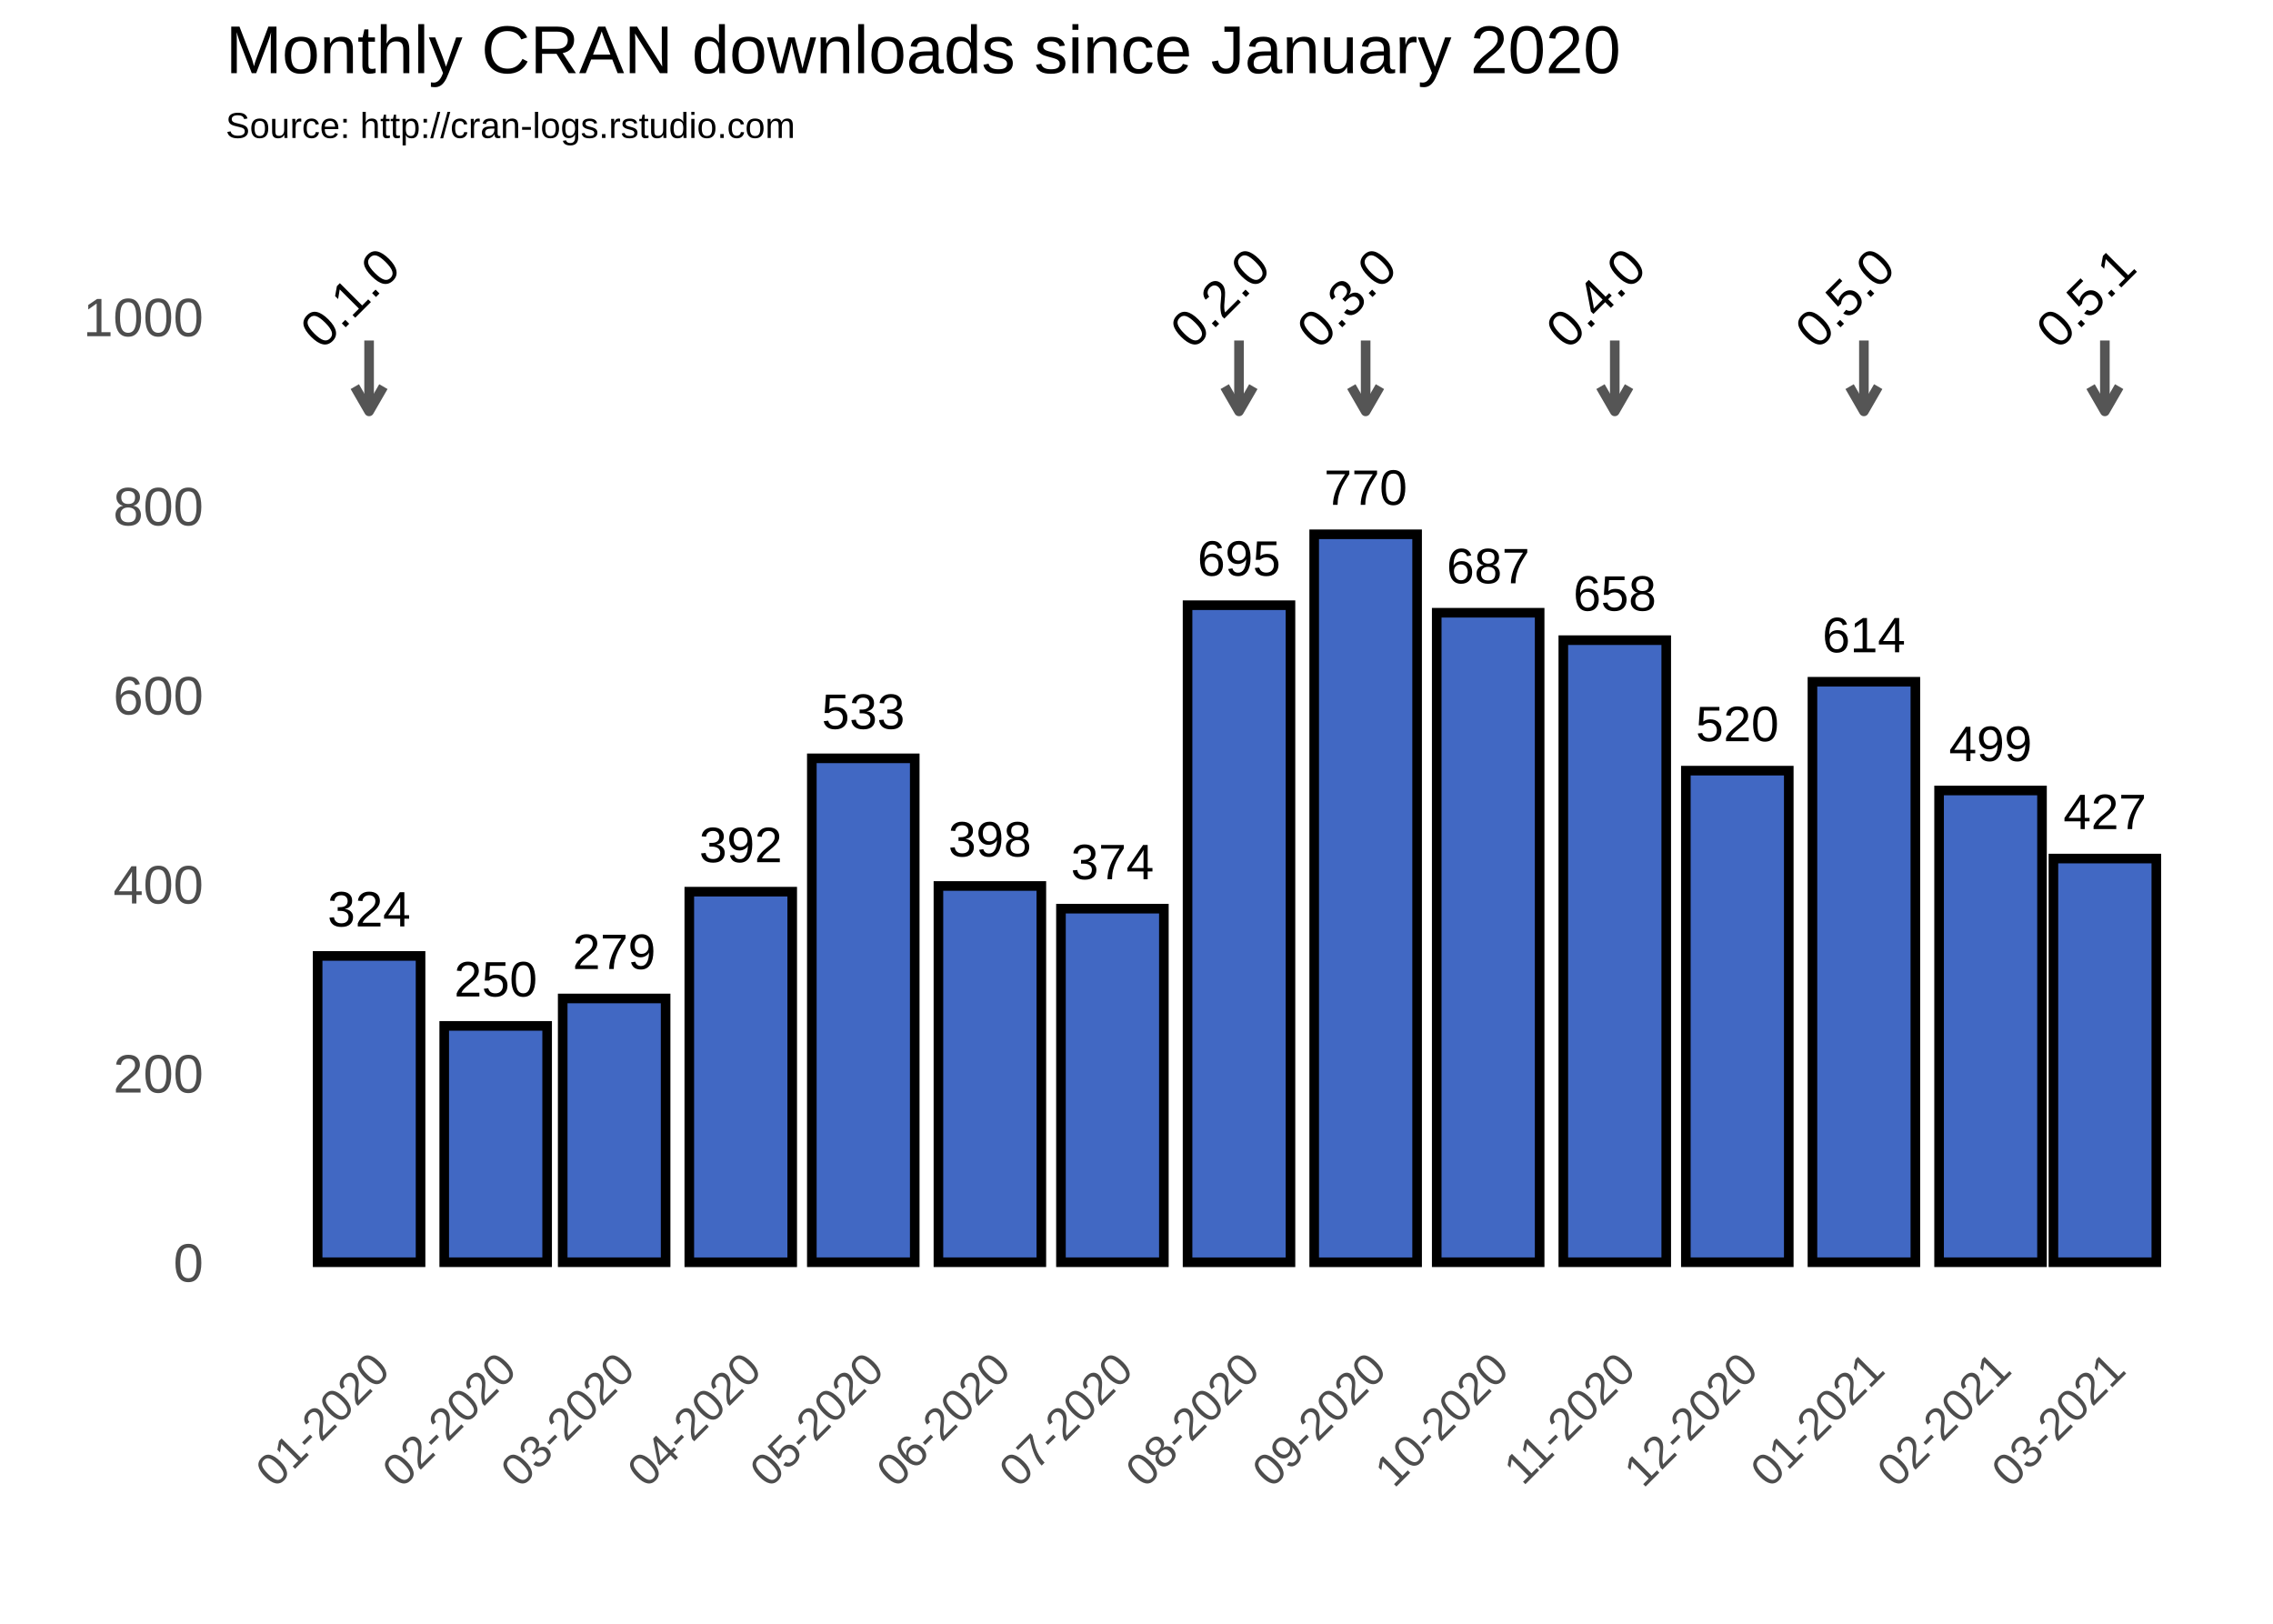
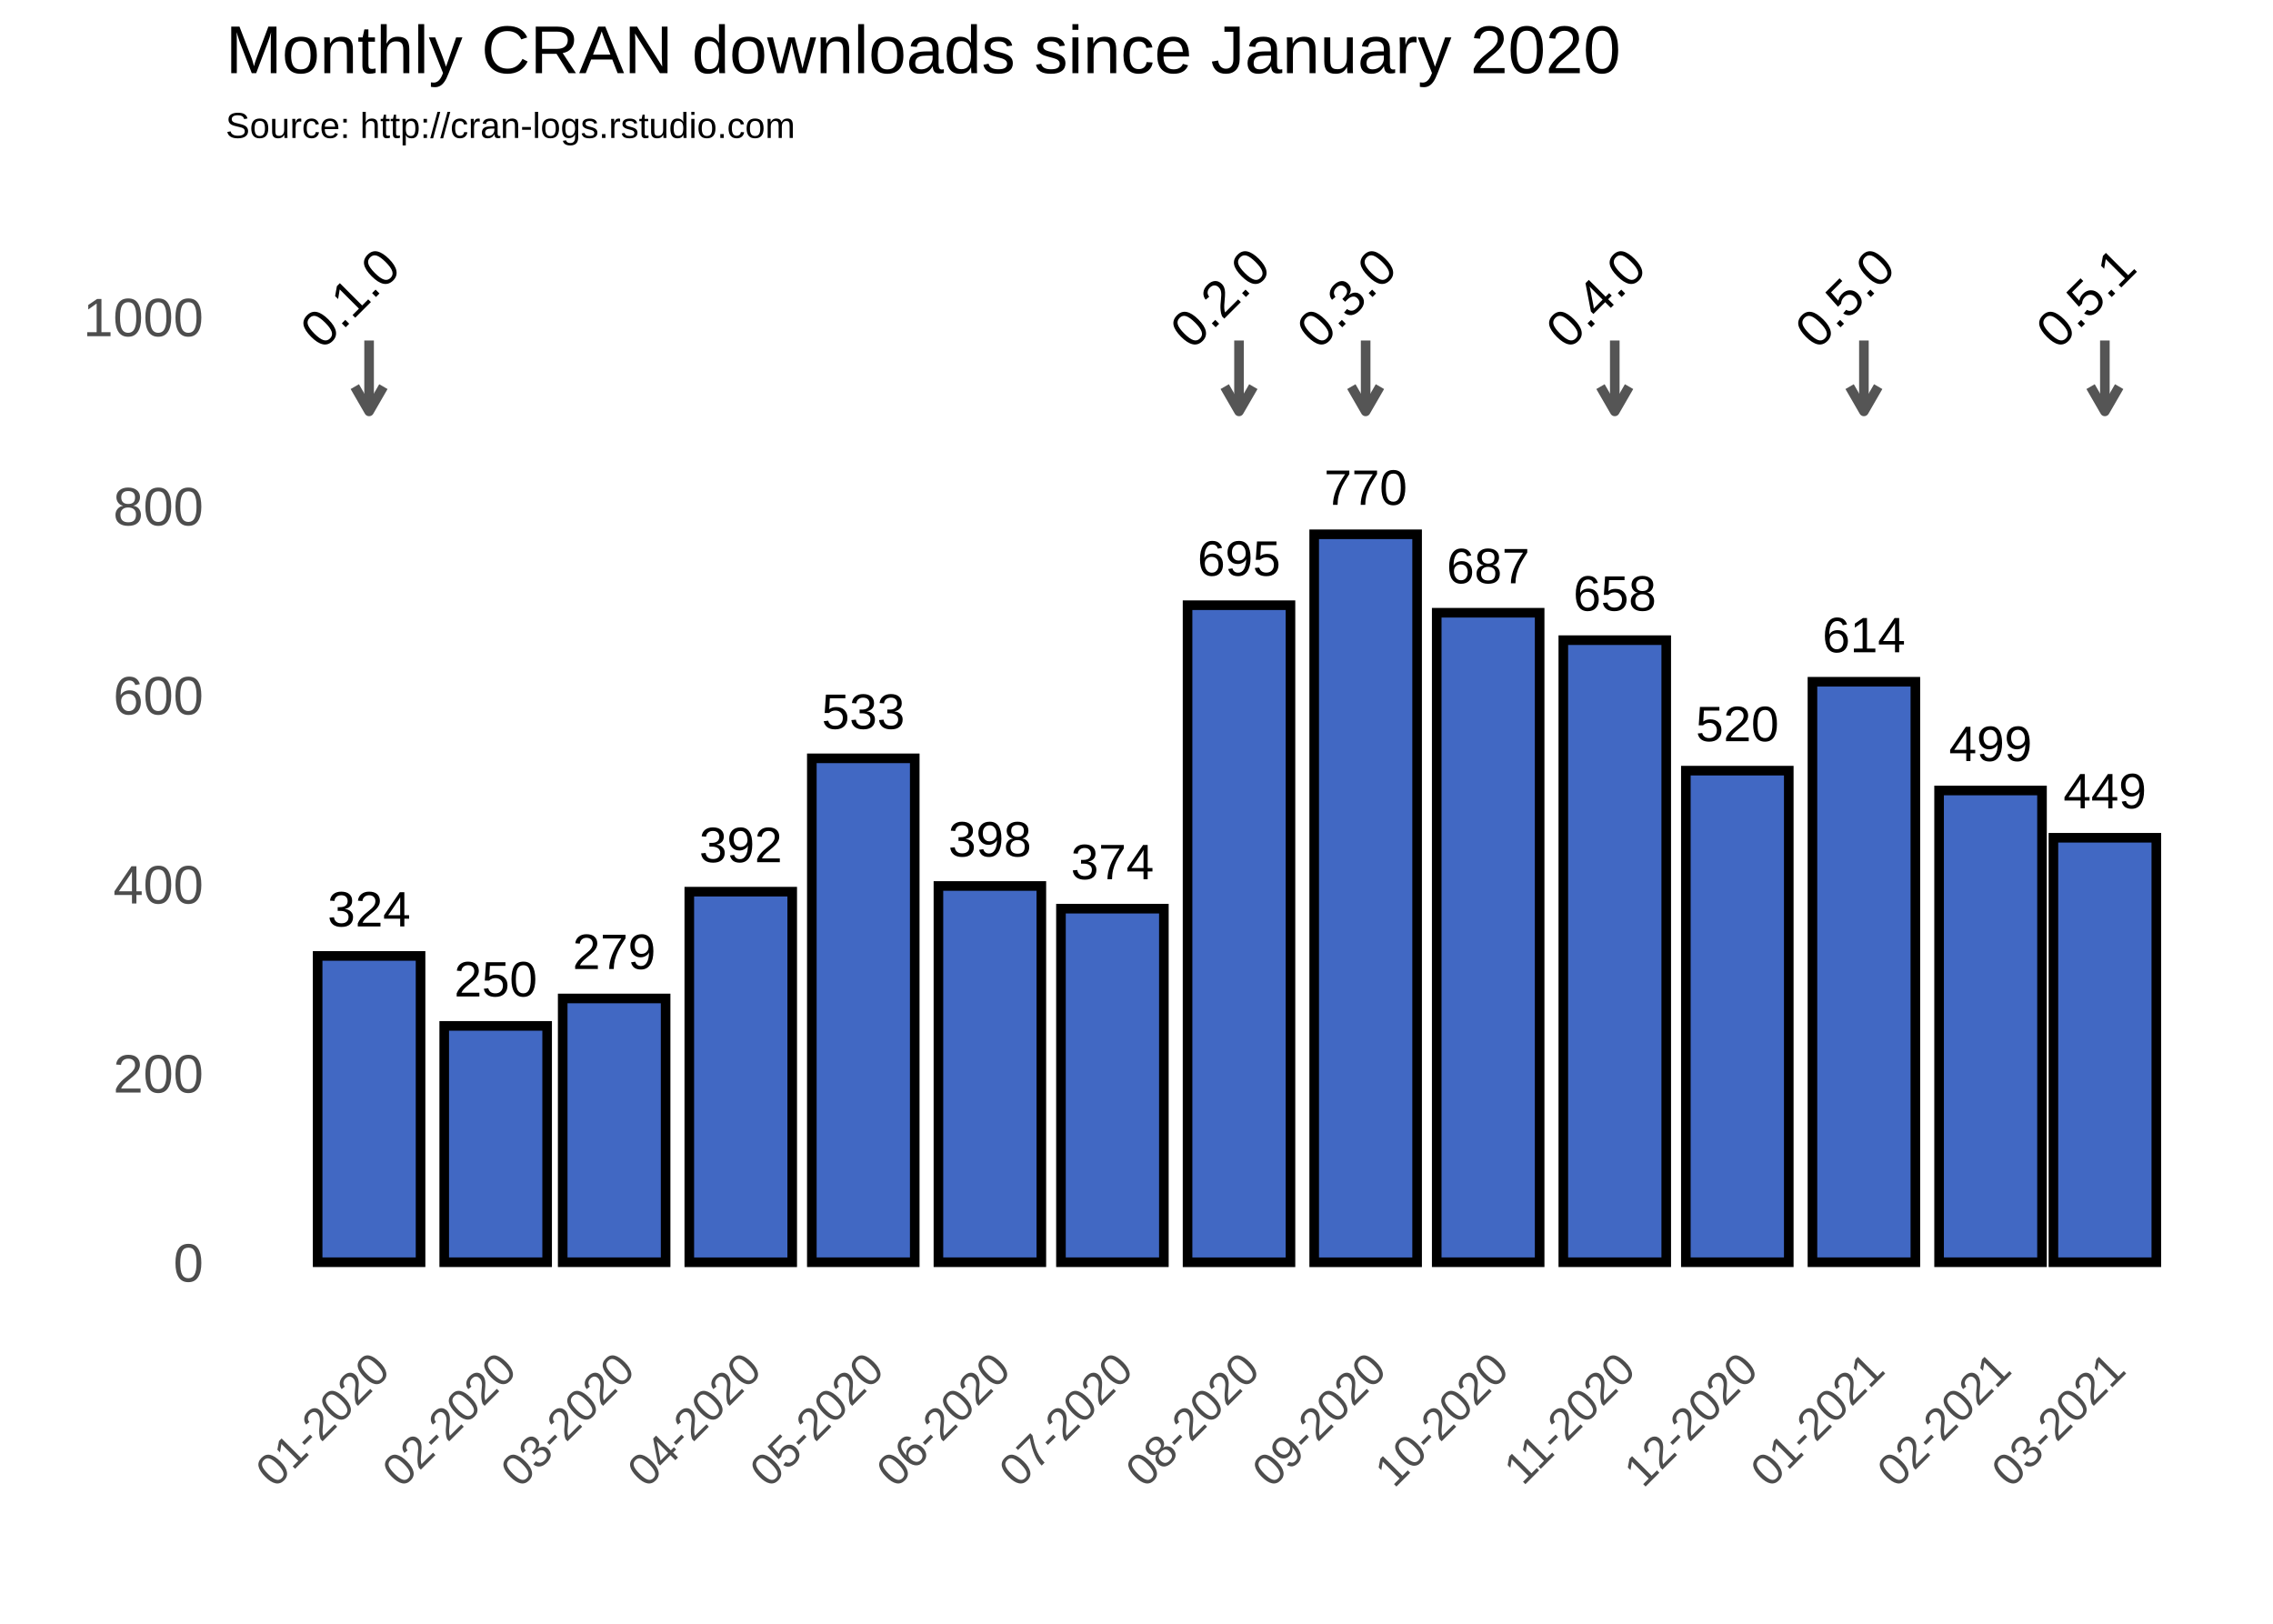
<svg xmlns="http://www.w3.org/2000/svg" class="svglite" width="504.00pt" height="360.00pt" viewBox="0 0 504.00 360.00">
  <defs>
    <style type="text/css">
    .svglite line, .svglite polyline, .svglite polygon, .svglite path, .svglite rect, .svglite circle {
      fill: none;
      stroke: #000000;
      stroke-linecap: round;
      stroke-linejoin: round;
      stroke-miterlimit: 10.00;
    }
  </style>
  </defs>
  <rect width="100%" height="100%" style="stroke: none; fill: #FFFFFF;" />
  <defs>
    <clipPath id="cpMC4wMHw1MDQuMDB8MC4wMHwzNjAuMDA=">
      <rect x="0.00" y="0.00" width="504.00" height="360.00" />
    </clipPath>
  </defs>
  <g clip-path="url(#cpMC4wMHw1MDQuMDB8MC4wMHwzNjAuMDA=)">
    <rect x="0.00" y="0.00" width="504.00" height="360.00" style="stroke-width: 1.07; stroke: #FFFFFF; fill: #FFFFFF;" />
  </g>
  <defs>
    <clipPath id="cpNTAuMDR8NDk4LjUyfDM3Ljc2fDI5MS4zOA==">
      <rect x="50.04" y="37.76" width="448.48" height="253.62" />
    </clipPath>
  </defs>
  <g clip-path="url(#cpNTAuMDR8NDk4LjUyfDM3Ljc2fDI5MS4zOA==)">
    <polyline points="50.04,258.89 498.52,258.89 " style="stroke-width: 0.53; stroke: #FFFFFF; stroke-linecap: butt;" />
    <polyline points="50.04,216.97 498.52,216.97 " style="stroke-width: 0.53; stroke: #FFFFFF; stroke-linecap: butt;" />
    <polyline points="50.04,175.05 498.52,175.05 " style="stroke-width: 0.53; stroke: #FFFFFF; stroke-linecap: butt;" />
    <polyline points="50.04,133.13 498.52,133.13 " style="stroke-width: 0.53; stroke: #FFFFFF; stroke-linecap: butt;" />
    <polyline points="50.04,91.21 498.52,91.21 " style="stroke-width: 0.53; stroke: #FFFFFF; stroke-linecap: butt;" />
    <polyline points="50.04,49.29 498.52,49.29 " style="stroke-width: 0.53; stroke: #FFFFFF; stroke-linecap: butt;" />
    <polyline points="53.77,291.38 53.77,37.76 " style="stroke-width: 0.53; stroke: #FFFFFF; stroke-linecap: butt;" />
    <polyline points="67.80,291.38 67.80,37.76 " style="stroke-width: 0.53; stroke: #FFFFFF; stroke-linecap: butt;" />
    <polyline points="95.88,291.38 95.88,37.76 " style="stroke-width: 0.53; stroke: #FFFFFF; stroke-linecap: butt;" />
    <polyline points="123.04,291.38 123.04,37.76 " style="stroke-width: 0.53; stroke: #FFFFFF; stroke-linecap: butt;" />
    <polyline points="150.21,291.38 150.21,37.76 " style="stroke-width: 0.53; stroke: #FFFFFF; stroke-linecap: butt;" />
    <polyline points="177.83,291.38 177.83,37.76 " style="stroke-width: 0.53; stroke: #FFFFFF; stroke-linecap: butt;" />
    <polyline points="205.46,291.38 205.46,37.76 " style="stroke-width: 0.53; stroke: #FFFFFF; stroke-linecap: butt;" />
    <polyline points="233.08,291.38 233.08,37.76 " style="stroke-width: 0.53; stroke: #FFFFFF; stroke-linecap: butt;" />
    <polyline points="260.70,291.38 260.70,37.76 " style="stroke-width: 0.53; stroke: #FFFFFF; stroke-linecap: butt;" />
    <polyline points="288.77,291.38 288.77,37.76 " style="stroke-width: 0.53; stroke: #FFFFFF; stroke-linecap: butt;" />
    <polyline points="316.39,291.38 316.39,37.76 " style="stroke-width: 0.53; stroke: #FFFFFF; stroke-linecap: butt;" />
    <polyline points="344.01,291.38 344.01,37.76 " style="stroke-width: 0.53; stroke: #FFFFFF; stroke-linecap: butt;" />
    <polyline points="371.64,291.38 371.64,37.76 " style="stroke-width: 0.53; stroke: #FFFFFF; stroke-linecap: butt;" />
    <polyline points="399.26,291.38 399.26,37.76 " style="stroke-width: 0.53; stroke: #FFFFFF; stroke-linecap: butt;" />
    <polyline points="427.33,291.38 427.33,37.76 " style="stroke-width: 0.53; stroke: #FFFFFF; stroke-linecap: butt;" />
    <polyline points="454.05,291.38 454.05,37.76 " style="stroke-width: 0.53; stroke: #FFFFFF; stroke-linecap: butt;" />
    <polyline points="480.76,291.38 480.76,37.76 " style="stroke-width: 0.53; stroke: #FFFFFF; stroke-linecap: butt;" />
    <polyline points="494.80,291.38 494.80,37.76 " style="stroke-width: 0.53; stroke: #FFFFFF; stroke-linecap: butt;" />
    <polyline points="50.04,279.85 498.52,279.85 " style="stroke-width: 1.07; stroke: #FFFFFF; stroke-linecap: butt;" />
    <polyline points="50.04,237.93 498.52,237.93 " style="stroke-width: 1.07; stroke: #FFFFFF; stroke-linecap: butt;" />
    <polyline points="50.04,196.01 498.52,196.01 " style="stroke-width: 1.07; stroke: #FFFFFF; stroke-linecap: butt;" />
    <polyline points="50.04,154.09 498.52,154.09 " style="stroke-width: 1.07; stroke: #FFFFFF; stroke-linecap: butt;" />
    <polyline points="50.04,112.17 498.52,112.17 " style="stroke-width: 1.07; stroke: #FFFFFF; stroke-linecap: butt;" />
    <polyline points="50.04,70.25 498.52,70.25 " style="stroke-width: 1.07; stroke: #FFFFFF; stroke-linecap: butt;" />
    <polyline points="81.84,291.38 81.84,37.76 " style="stroke-width: 1.07; stroke: #FFFFFF; stroke-linecap: butt;" />
    <polyline points="109.91,291.38 109.91,37.76 " style="stroke-width: 1.07; stroke: #FFFFFF; stroke-linecap: butt;" />
    <polyline points="136.18,291.38 136.18,37.76 " style="stroke-width: 1.07; stroke: #FFFFFF; stroke-linecap: butt;" />
    <polyline points="164.25,291.38 164.25,37.76 " style="stroke-width: 1.07; stroke: #FFFFFF; stroke-linecap: butt;" />
    <polyline points="191.42,291.38 191.42,37.76 " style="stroke-width: 1.07; stroke: #FFFFFF; stroke-linecap: butt;" />
    <polyline points="219.49,291.38 219.49,37.76 " style="stroke-width: 1.07; stroke: #FFFFFF; stroke-linecap: butt;" />
    <polyline points="246.66,291.38 246.66,37.76 " style="stroke-width: 1.07; stroke: #FFFFFF; stroke-linecap: butt;" />
    <polyline points="274.73,291.38 274.73,37.76 " style="stroke-width: 1.07; stroke: #FFFFFF; stroke-linecap: butt;" />
    <polyline points="302.81,291.38 302.81,37.76 " style="stroke-width: 1.07; stroke: #FFFFFF; stroke-linecap: butt;" />
    <polyline points="329.98,291.38 329.98,37.76 " style="stroke-width: 1.07; stroke: #FFFFFF; stroke-linecap: butt;" />
    <polyline points="358.05,291.38 358.05,37.76 " style="stroke-width: 1.07; stroke: #FFFFFF; stroke-linecap: butt;" />
    <polyline points="385.22,291.38 385.22,37.76 " style="stroke-width: 1.07; stroke: #FFFFFF; stroke-linecap: butt;" />
    <polyline points="413.29,291.38 413.29,37.76 " style="stroke-width: 1.07; stroke: #FFFFFF; stroke-linecap: butt;" />
    <polyline points="441.37,291.38 441.37,37.76 " style="stroke-width: 1.07; stroke: #FFFFFF; stroke-linecap: butt;" />
    <polyline points="466.72,291.38 466.72,37.76 " style="stroke-width: 1.07; stroke: #FFFFFF; stroke-linecap: butt;" />
    <rect x="70.43" y="211.94" width="22.82" height="67.91" style="stroke-width: 2.13; stroke-linecap: square; stroke-linejoin: miter; fill: #4168C3;" />
    <rect x="98.50" y="227.45" width="22.82" height="52.40" style="stroke-width: 2.13; stroke-linecap: square; stroke-linejoin: miter; fill: #4168C3;" />
    <rect x="124.77" y="221.37" width="22.82" height="58.48" style="stroke-width: 2.13; stroke-linecap: square; stroke-linejoin: miter; fill: #4168C3;" />
    <rect x="152.84" y="197.69" width="22.82" height="82.17" style="stroke-width: 2.13; stroke-linecap: square; stroke-linejoin: miter; fill: #4168C3;" />
    <rect x="180.01" y="168.13" width="22.82" height="111.72" style="stroke-width: 2.13; stroke-linecap: square; stroke-linejoin: miter; fill: #4168C3;" />
    <rect x="208.08" y="196.43" width="22.82" height="83.42" style="stroke-width: 2.13; stroke-linecap: square; stroke-linejoin: miter; fill: #4168C3;" />
    <rect x="235.25" y="201.46" width="22.82" height="78.39" style="stroke-width: 2.13; stroke-linecap: square; stroke-linejoin: miter; fill: #4168C3;" />
    <rect x="263.32" y="134.18" width="22.82" height="145.68" style="stroke-width: 2.13; stroke-linecap: square; stroke-linejoin: miter; fill: #4168C3;" />
    <rect x="291.40" y="118.46" width="22.82" height="161.40" style="stroke-width: 2.13; stroke-linecap: square; stroke-linejoin: miter; fill: #4168C3;" />
    <rect x="318.57" y="135.85" width="22.82" height="144.00" style="stroke-width: 2.13; stroke-linecap: square; stroke-linejoin: miter; fill: #4168C3;" />
    <rect x="346.64" y="141.93" width="22.82" height="137.92" style="stroke-width: 2.13; stroke-linecap: square; stroke-linejoin: miter; fill: #4168C3;" />
    <rect x="373.81" y="170.86" width="22.82" height="108.99" style="stroke-width: 2.13; stroke-linecap: square; stroke-linejoin: miter; fill: #4168C3;" />
    <rect x="401.88" y="151.15" width="22.82" height="128.70" style="stroke-width: 2.13; stroke-linecap: square; stroke-linejoin: miter; fill: #4168C3;" />
    <rect x="429.96" y="175.26" width="22.82" height="104.59" style="stroke-width: 2.13; stroke-linecap: square; stroke-linejoin: miter; fill: #4168C3;" />
-     <rect x="455.31" y="190.35" width="22.82" height="89.50" style="stroke-width: 2.13; stroke-linecap: square; stroke-linejoin: miter; fill: #4168C3;" />
+     <rect x="455.31" y="185.74" width="22.82" height="94.11" style="stroke-width: 2.13; stroke-linecap: square; stroke-linejoin: miter; fill: #4168C3;" />
    <text x="81.84" y="205.41" text-anchor="middle" style="font-size: 11.04px; font-family: Arial;" textLength="18.40px" lengthAdjust="spacingAndGlyphs">324</text>
    <text x="109.91" y="220.92" text-anchor="middle" style="font-size: 11.04px; font-family: Arial;" textLength="18.40px" lengthAdjust="spacingAndGlyphs">250</text>
    <text x="136.18" y="214.84" text-anchor="middle" style="font-size: 11.04px; font-family: Arial;" textLength="18.40px" lengthAdjust="spacingAndGlyphs">279</text>
    <text x="164.25" y="191.16" text-anchor="middle" style="font-size: 11.04px; font-family: Arial;" textLength="18.40px" lengthAdjust="spacingAndGlyphs">392</text>
    <text x="191.42" y="161.60" text-anchor="middle" style="font-size: 11.04px; font-family: Arial;" textLength="18.40px" lengthAdjust="spacingAndGlyphs">533</text>
    <text x="219.49" y="189.90" text-anchor="middle" style="font-size: 11.04px; font-family: Arial;" textLength="18.40px" lengthAdjust="spacingAndGlyphs">398</text>
    <text x="246.66" y="194.93" text-anchor="middle" style="font-size: 11.04px; font-family: Arial;" textLength="18.40px" lengthAdjust="spacingAndGlyphs">374</text>
    <text x="274.73" y="127.64" text-anchor="middle" style="font-size: 11.04px; font-family: Arial;" textLength="18.40px" lengthAdjust="spacingAndGlyphs">695</text>
    <text x="302.81" y="111.92" text-anchor="middle" style="font-size: 11.04px; font-family: Arial;" textLength="18.40px" lengthAdjust="spacingAndGlyphs">770</text>
    <text x="329.98" y="129.32" text-anchor="middle" style="font-size: 11.04px; font-family: Arial;" textLength="18.40px" lengthAdjust="spacingAndGlyphs">687</text>
    <text x="358.05" y="135.40" text-anchor="middle" style="font-size: 11.04px; font-family: Arial;" textLength="18.40px" lengthAdjust="spacingAndGlyphs">658</text>
    <text x="385.22" y="164.33" text-anchor="middle" style="font-size: 11.04px; font-family: Arial;" textLength="18.40px" lengthAdjust="spacingAndGlyphs">520</text>
    <text x="413.29" y="144.62" text-anchor="middle" style="font-size: 11.04px; font-family: Arial;" textLength="18.40px" lengthAdjust="spacingAndGlyphs">614</text>
    <text x="441.37" y="168.73" text-anchor="middle" style="font-size: 11.04px; font-family: Arial;" textLength="18.40px" lengthAdjust="spacingAndGlyphs">499</text>
-     <text x="466.72" y="183.82" text-anchor="middle" style="font-size: 11.04px; font-family: Arial;" textLength="18.40px" lengthAdjust="spacingAndGlyphs">427</text>
+     <text x="466.72" y="179.21" text-anchor="middle" style="font-size: 11.04px; font-family: Arial;" textLength="18.40px" lengthAdjust="spacingAndGlyphs">449</text>
    <line x1="81.84" y1="75.49" x2="81.84" y2="91.21" style="stroke-width: 2.13; stroke: #555555; stroke-linecap: butt;" />
    <polyline points="78.67,85.72 81.84,91.21 85.01,85.72 " style="stroke-width: 2.13; stroke: #555555; stroke-linecap: butt;" />
    <line x1="274.73" y1="75.49" x2="274.73" y2="91.21" style="stroke-width: 2.13; stroke: #555555; stroke-linecap: butt;" />
    <polyline points="271.56,85.72 274.73,91.21 277.91,85.72 " style="stroke-width: 2.13; stroke: #555555; stroke-linecap: butt;" />
    <line x1="302.81" y1="75.49" x2="302.81" y2="91.21" style="stroke-width: 2.13; stroke: #555555; stroke-linecap: butt;" />
    <polyline points="299.64,85.72 302.81,91.21 305.98,85.72 " style="stroke-width: 2.13; stroke: #555555; stroke-linecap: butt;" />
    <line x1="358.05" y1="75.49" x2="358.05" y2="91.21" style="stroke-width: 2.13; stroke: #555555; stroke-linecap: butt;" />
    <polyline points="354.88,85.72 358.05,91.21 361.22,85.72 " style="stroke-width: 2.13; stroke: #555555; stroke-linecap: butt;" />
    <line x1="413.29" y1="75.49" x2="413.29" y2="91.21" style="stroke-width: 2.13; stroke: #555555; stroke-linecap: butt;" />
    <polyline points="410.12,85.72 413.29,91.21 416.46,85.72 " style="stroke-width: 2.13; stroke: #555555; stroke-linecap: butt;" />
    <line x1="466.72" y1="75.49" x2="466.72" y2="91.21" style="stroke-width: 2.13; stroke: #555555; stroke-linecap: butt;" />
    <polyline points="463.55,85.72 466.72,91.21 469.89,85.72 " style="stroke-width: 2.13; stroke: #555555; stroke-linecap: butt;" />
    <text transform="translate(80.40,68.81) rotate(-45)" text-anchor="middle" style="font-size: 11.38px; font-family: Arial;" textLength="25.31px" lengthAdjust="spacingAndGlyphs">0.1.0</text>
    <text transform="translate(273.30,68.81) rotate(-45)" text-anchor="middle" style="font-size: 11.38px; font-family: Arial;" textLength="25.31px" lengthAdjust="spacingAndGlyphs">0.2.0</text>
    <text transform="translate(301.37,68.81) rotate(-45)" text-anchor="middle" style="font-size: 11.38px; font-family: Arial;" textLength="25.31px" lengthAdjust="spacingAndGlyphs">0.3.0</text>
    <text transform="translate(356.61,68.81) rotate(-45)" text-anchor="middle" style="font-size: 11.38px; font-family: Arial;" textLength="25.31px" lengthAdjust="spacingAndGlyphs">0.4.0</text>
    <text transform="translate(411.85,68.81) rotate(-45)" text-anchor="middle" style="font-size: 11.38px; font-family: Arial;" textLength="25.31px" lengthAdjust="spacingAndGlyphs">0.5.0</text>
    <text transform="translate(465.28,68.81) rotate(-45)" text-anchor="middle" style="font-size: 11.38px; font-family: Arial;" textLength="25.31px" lengthAdjust="spacingAndGlyphs">0.5.1</text>
  </g>
  <g clip-path="url(#cpMC4wMHw1MDQuMDB8MC4wMHwzNjAuMDA=)">
    <text x="45.11" y="284.15" text-anchor="end" style="font-size: 12.00px; fill: #4D4D4D; font-family: Arial;" textLength="6.67px" lengthAdjust="spacingAndGlyphs">0</text>
    <text x="45.11" y="242.23" text-anchor="end" style="font-size: 12.00px; fill: #4D4D4D; font-family: Arial;" textLength="20.02px" lengthAdjust="spacingAndGlyphs">200</text>
    <text x="45.11" y="200.31" text-anchor="end" style="font-size: 12.00px; fill: #4D4D4D; font-family: Arial;" textLength="20.02px" lengthAdjust="spacingAndGlyphs">400</text>
    <text x="45.11" y="158.39" text-anchor="end" style="font-size: 12.00px; fill: #4D4D4D; font-family: Arial;" textLength="20.02px" lengthAdjust="spacingAndGlyphs">600</text>
    <text x="45.11" y="116.47" text-anchor="end" style="font-size: 12.00px; fill: #4D4D4D; font-family: Arial;" textLength="20.02px" lengthAdjust="spacingAndGlyphs">800</text>
    <text x="45.11" y="74.54" text-anchor="end" style="font-size: 12.00px; fill: #4D4D4D; font-family: Arial;" textLength="26.70px" lengthAdjust="spacingAndGlyphs">1000</text>
    <text transform="translate(86.91,304.17) rotate(-45)" text-anchor="end" style="font-size: 10.00px; fill: #4D4D4D; font-family: Arial;" textLength="36.73px" lengthAdjust="spacingAndGlyphs">01-2020</text>
    <text transform="translate(114.98,304.17) rotate(-45)" text-anchor="end" style="font-size: 10.00px; fill: #4D4D4D; font-family: Arial;" textLength="36.73px" lengthAdjust="spacingAndGlyphs">02-2020</text>
    <text transform="translate(141.24,304.17) rotate(-45)" text-anchor="end" style="font-size: 10.00px; fill: #4D4D4D; font-family: Arial;" textLength="36.73px" lengthAdjust="spacingAndGlyphs">03-2020</text>
    <text transform="translate(169.32,304.17) rotate(-45)" text-anchor="end" style="font-size: 10.00px; fill: #4D4D4D; font-family: Arial;" textLength="36.73px" lengthAdjust="spacingAndGlyphs">04-2020</text>
    <text transform="translate(196.48,304.17) rotate(-45)" text-anchor="end" style="font-size: 10.00px; fill: #4D4D4D; font-family: Arial;" textLength="36.73px" lengthAdjust="spacingAndGlyphs">05-2020</text>
    <text transform="translate(224.56,304.17) rotate(-45)" text-anchor="end" style="font-size: 10.00px; fill: #4D4D4D; font-family: Arial;" textLength="36.73px" lengthAdjust="spacingAndGlyphs">06-2020</text>
    <text transform="translate(251.73,304.17) rotate(-45)" text-anchor="end" style="font-size: 10.00px; fill: #4D4D4D; font-family: Arial;" textLength="36.73px" lengthAdjust="spacingAndGlyphs">07-2020</text>
    <text transform="translate(279.80,304.17) rotate(-45)" text-anchor="end" style="font-size: 10.00px; fill: #4D4D4D; font-family: Arial;" textLength="36.73px" lengthAdjust="spacingAndGlyphs">08-2020</text>
    <text transform="translate(307.87,304.17) rotate(-45)" text-anchor="end" style="font-size: 10.00px; fill: #4D4D4D; font-family: Arial;" textLength="36.73px" lengthAdjust="spacingAndGlyphs">09-2020</text>
    <text transform="translate(335.04,304.17) rotate(-45)" text-anchor="end" style="font-size: 10.00px; fill: #4D4D4D; font-family: Arial;" textLength="36.73px" lengthAdjust="spacingAndGlyphs">10-2020</text>
    <text transform="translate(363.12,304.17) rotate(-45)" text-anchor="end" style="font-size: 10.00px; fill: #4D4D4D; font-family: Arial;" textLength="35.99px" lengthAdjust="spacingAndGlyphs">11-2020</text>
    <text transform="translate(390.29,304.17) rotate(-45)" text-anchor="end" style="font-size: 10.00px; fill: #4D4D4D; font-family: Arial;" textLength="36.73px" lengthAdjust="spacingAndGlyphs">12-2020</text>
    <text transform="translate(418.36,304.17) rotate(-45)" text-anchor="end" style="font-size: 10.00px; fill: #4D4D4D; font-family: Arial;" textLength="36.73px" lengthAdjust="spacingAndGlyphs">01-2021</text>
    <text transform="translate(446.43,304.17) rotate(-45)" text-anchor="end" style="font-size: 10.00px; fill: #4D4D4D; font-family: Arial;" textLength="36.73px" lengthAdjust="spacingAndGlyphs">02-2021</text>
    <text transform="translate(471.79,304.17) rotate(-45)" text-anchor="end" style="font-size: 10.00px; fill: #4D4D4D; font-family: Arial;" textLength="36.73px" lengthAdjust="spacingAndGlyphs">03-2021</text>
    <text x="50.04" y="30.59" style="font-size: 8.00px; font-family: Arial;" textLength="126.32px" lengthAdjust="spacingAndGlyphs">Source: http://cran-logs.rstudio.com</text>
    <text x="50.04" y="16.22" style="font-size: 15.00px; font-family: Arial;" textLength="309.25px" lengthAdjust="spacingAndGlyphs">Monthly CRAN downloads since January 2020</text>
  </g>
</svg>
